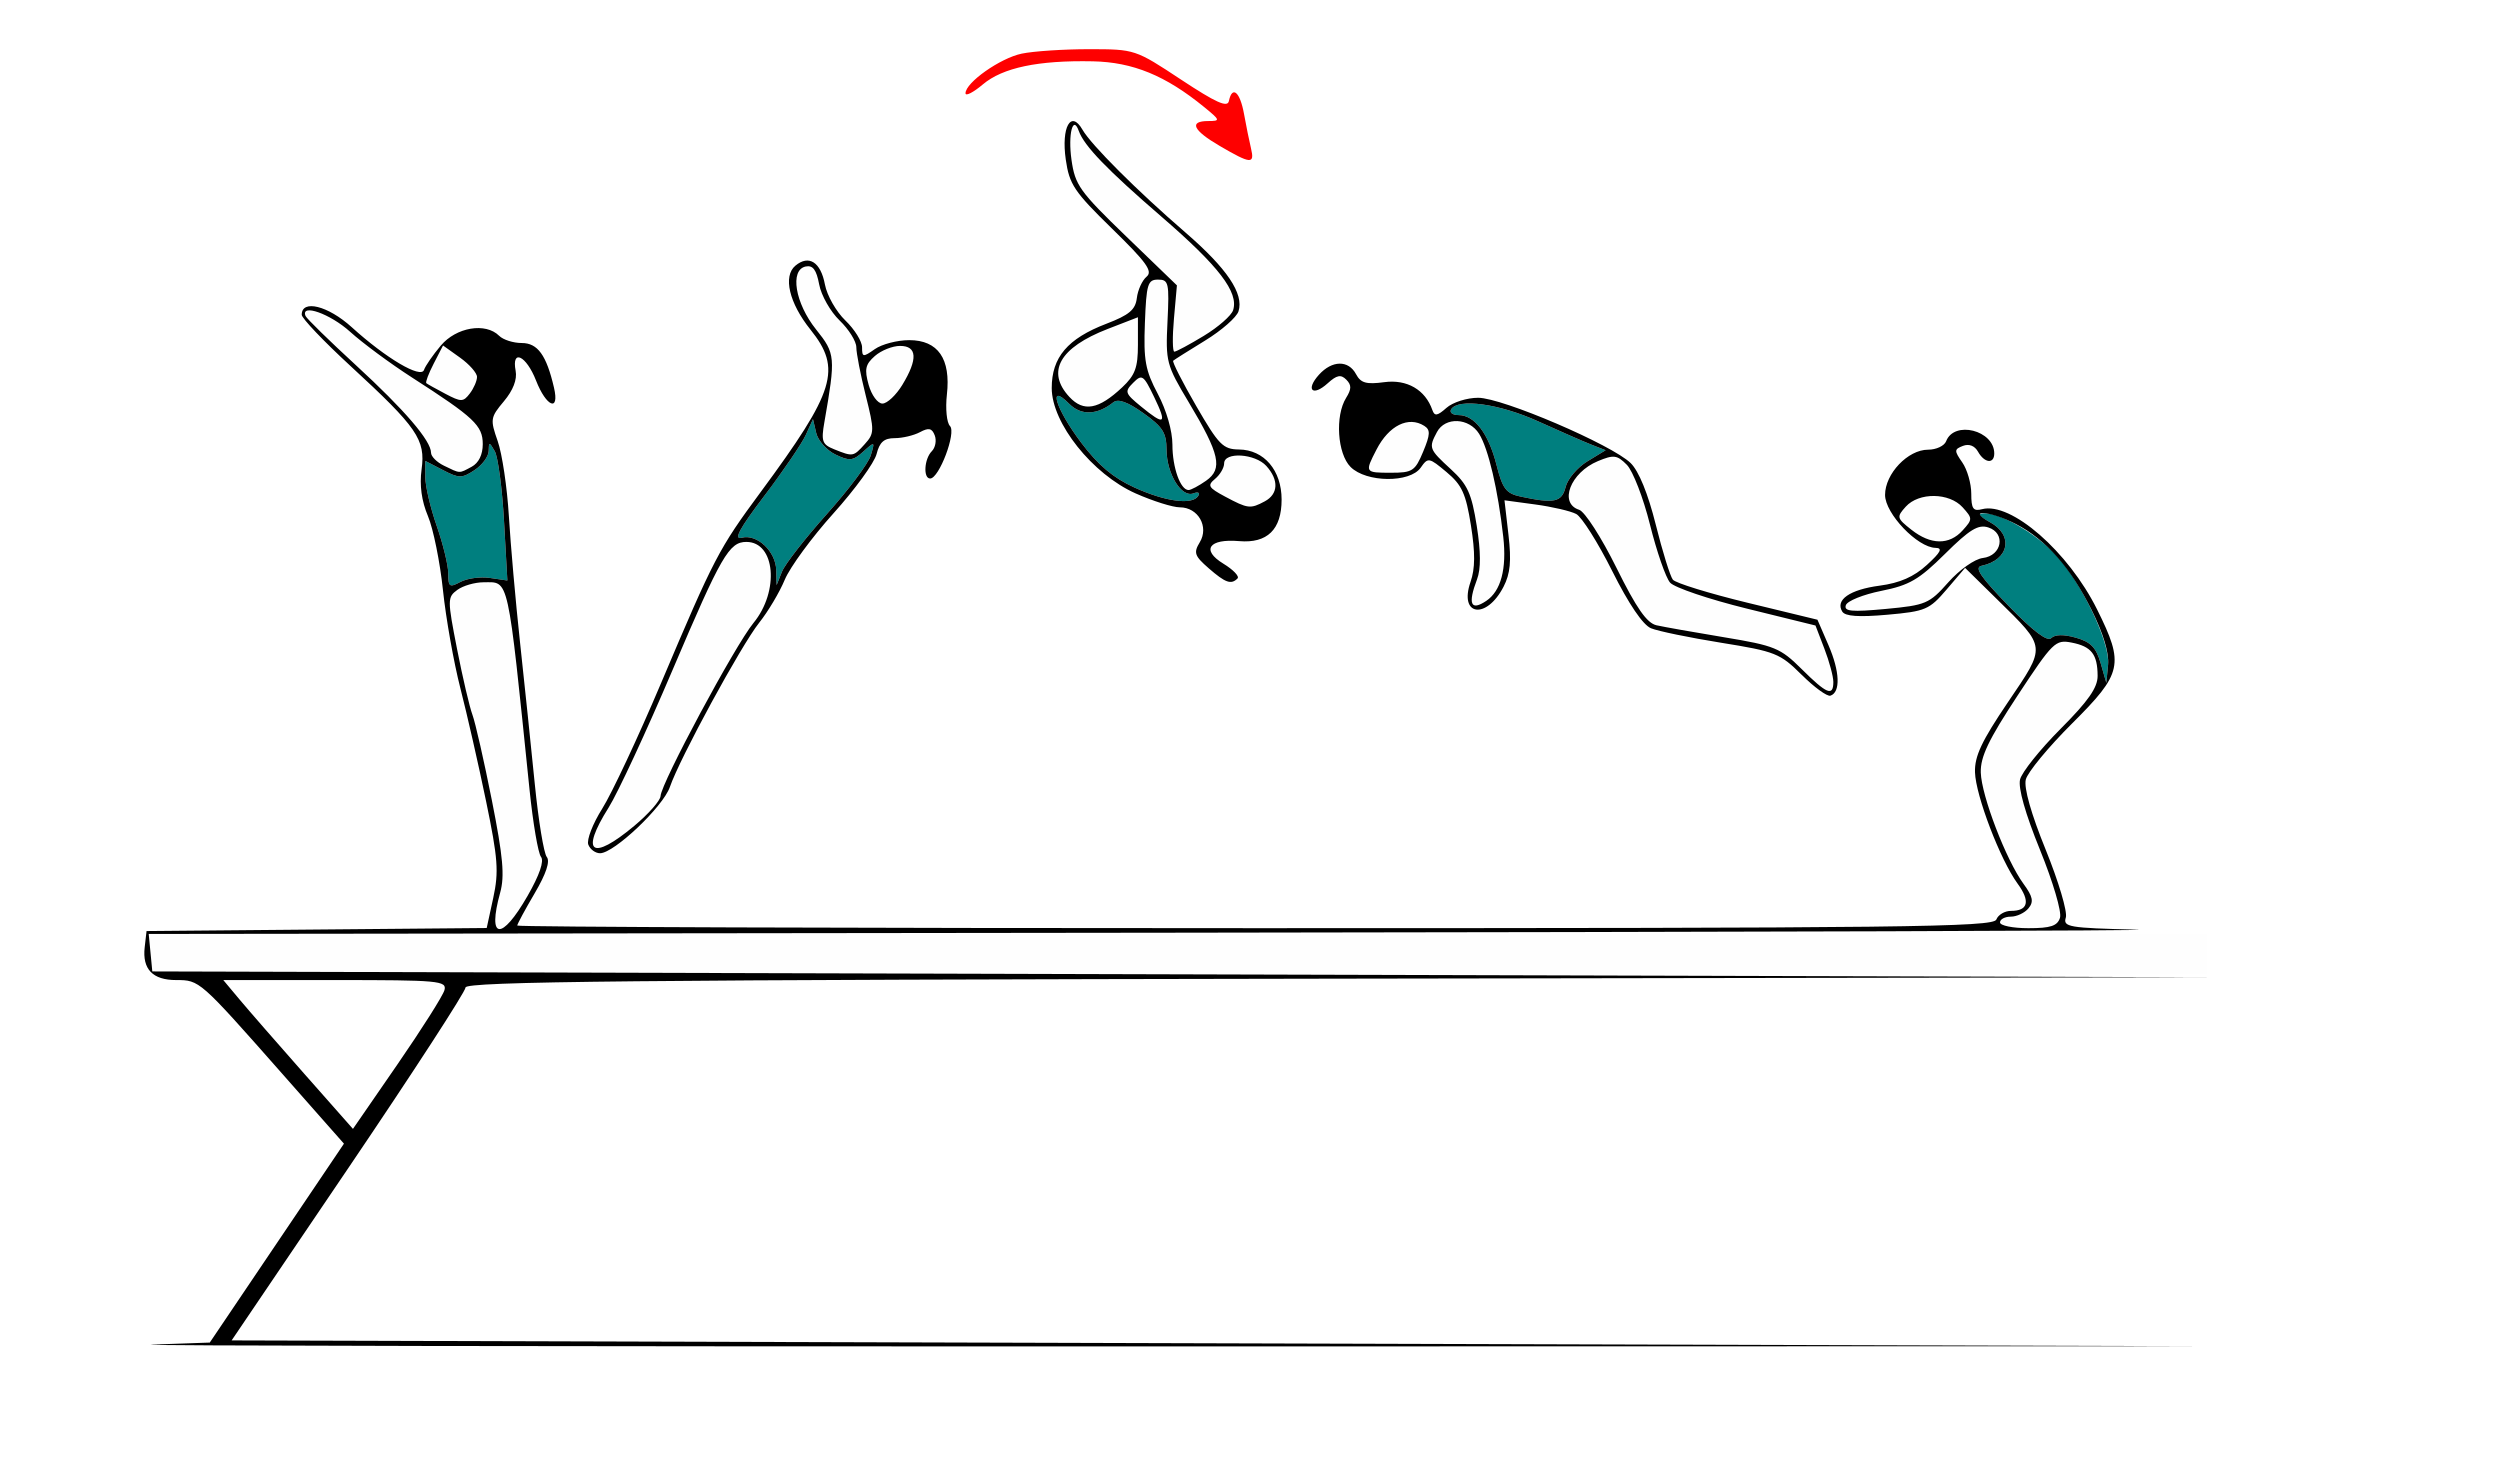
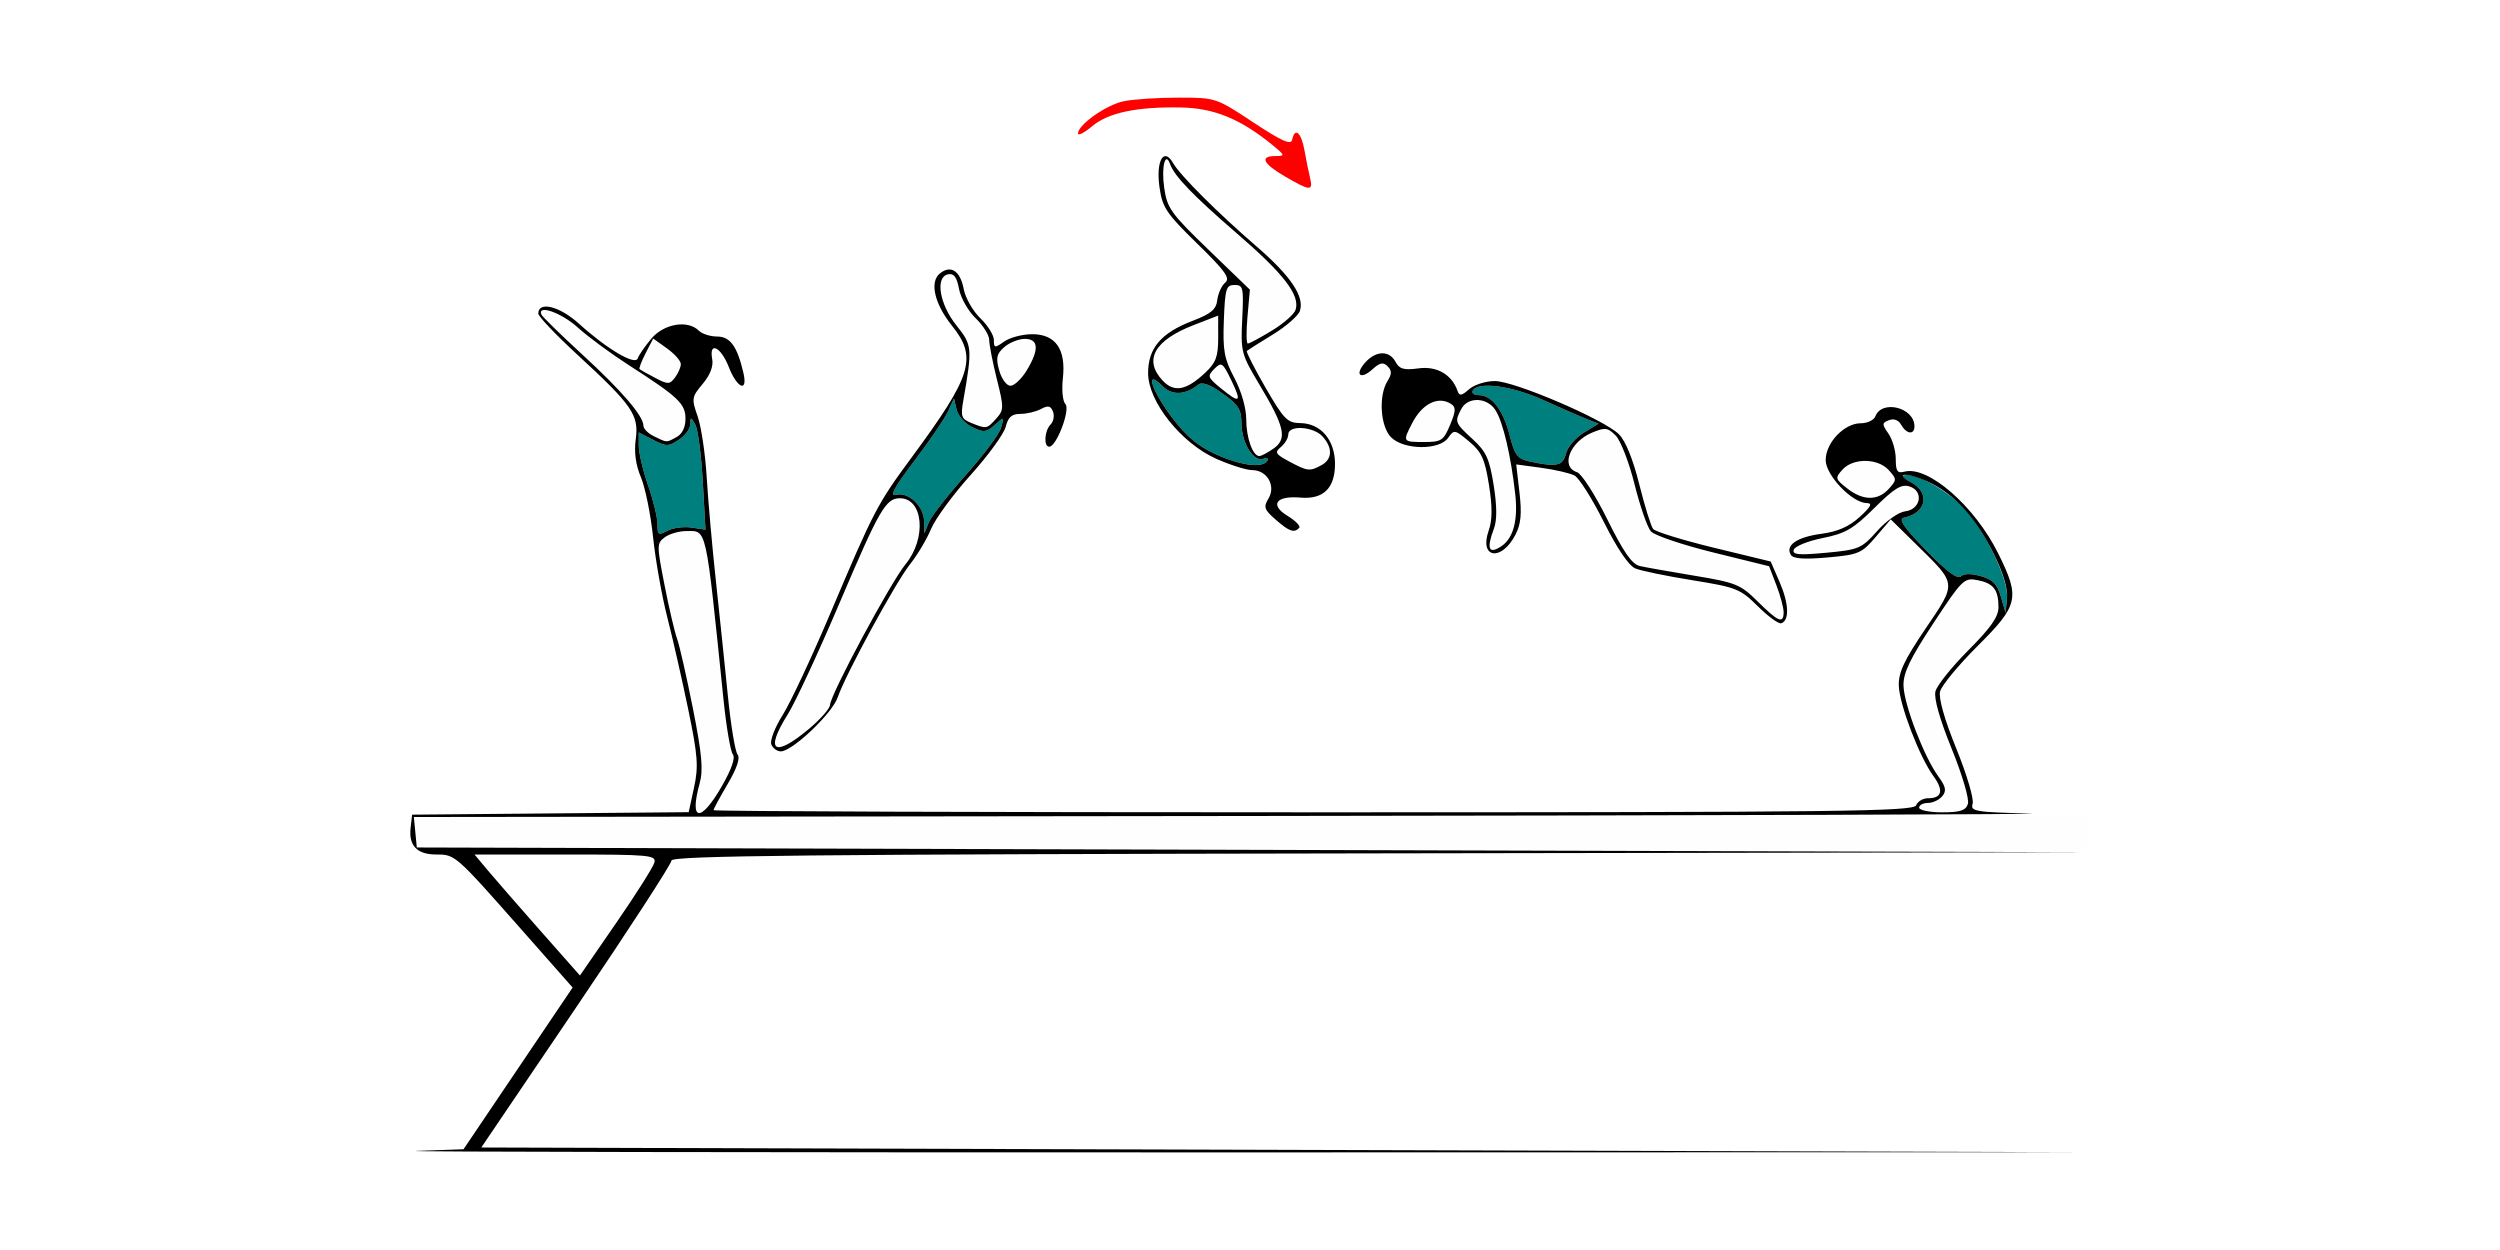
- <svg xmlns="http://www.w3.org/2000/svg" id="svg3336" version="1.1" width="406.542" height="240" viewBox="0 0 406.542 240">
+ <svg xmlns="http://www.w3.org/2000/svg" id="svg3336" version="1.1" width="500" height="250" viewBox="0 0 500 250">
  <defs id="defs3340" />
-   <g id="g3346">
+   <g id="g3346" transform="translate(58.59133,11.5261)">
    <path style="fill:#fefefe" d="m 24.922,157.812 c -0.343,-0.344 -0.623,-1.82 -0.623,-3.281 l 0,-2.656 167.29,0 167.29,0 0,3.281 0,3.281 -166.667,0 c -91.667,0 -166.947,-0.281 -167.29,-0.625 z m 55.457,-8.047 c 0.003,-0.645 0.433,-2.715 0.955,-4.601 0.753,-2.72 0.474,-5.826 -1.35,-15.023 -1.265,-6.377 -2.687,-12.638 -3.161,-13.914 -0.474,-1.276 -1.599,-6.088 -2.501,-10.692 -1.575,-8.044 -1.573,-8.42 0.048,-9.609 2.42,-1.775 6.708,-1.552 7.732,0.403 0.473,0.902 1.341,6.281 1.93,11.953 0.589,5.672 1.525,14.742 2.082,20.156 0.556,5.414 1.393,10.319 1.86,10.899 1.045,1.301 -4.632,11.601 -6.395,11.601 -0.663,0 -1.203,-0.527 -1.2,-1.172 z M 325.234,150 c 0,-0.516 0.79,-0.938 1.755,-0.938 0.965,0 2.258,-0.608 2.872,-1.351 0.888,-1.073 0.723,-1.892 -0.805,-3.984 -2.831,-3.879 -6.843,-14.33 -6.948,-18.102 -0.071,-2.551 1.254,-5.326 5.956,-12.474 5.757,-8.751 6.18,-9.167 8.805,-8.658 3.227,0.626 4.218,1.891 4.238,5.411 0.011,1.91 -1.521,4.101 -6.031,8.625 -3.325,3.335 -6.286,7.034 -6.58,8.22 -0.339,1.369 0.847,5.558 3.249,11.471 4.609,11.346 4.404,12.716 -1.902,12.716 -2.535,0 -4.61,-0.422 -4.61,-0.938 z M 96.262,136.723 c 0,-0.599 1.218,-3.025 2.707,-5.391 1.489,-2.365 6.176,-12.453 10.415,-22.416 7.894,-18.553 9.185,-20.791 11.991,-20.791 4.705,0 5.403,8.006 1.149,13.183 -2.991,3.64 -15.012,26.037 -15.107,28.145 -0.073,1.634 -7.972,8.359 -9.817,8.359 -0.736,0 -1.338,-0.49 -1.338,-1.09 z M 292.977,108.801 c -3.456,-3.432 -4.366,-3.806 -12.603,-5.17 -4.883,-0.809 -9.832,-1.686 -10.998,-1.948 -1.572,-0.353 -3.258,-2.775 -6.522,-9.365 -2.442,-4.931 -5.139,-9.124 -6.058,-9.416 -3.344,-1.065 -1.421,-6.057 3.048,-7.914 2.575,-1.07 3.11,-1.003 4.699,0.59 0.986,0.989 2.685,5.377 3.775,9.751 1.091,4.374 2.561,8.612 3.267,9.418 0.706,0.806 6.315,2.704 12.464,4.219 l 11.179,2.754 1.451,3.781 c 1.57,4.09 1.876,7 0.736,7 -0.393,0 -2.391,-1.665 -4.439,-3.699 z m 7.187,-10.388 c 0.229,-0.691 2.828,-1.739 5.775,-2.329 4.554,-0.912 6.107,-1.815 10.351,-6.019 3.997,-3.959 5.397,-4.817 7.022,-4.3 2.902,0.924 2.248,4.611 -0.883,4.978 -1.305,0.153 -3.781,1.9 -5.609,3.956 -3.092,3.479 -3.653,3.717 -10.173,4.325 -5.557,0.518 -6.82,0.399 -6.484,-0.612 z m -60.912,-0.851 c 0,-0.482 0.423,-1.993 0.94,-3.358 0.637,-1.68 0.62,-4.493 -0.052,-8.714 -0.839,-5.269 -1.491,-6.691 -4.211,-9.191 -3.564,-3.274 -3.632,-3.459 -2.251,-6.047 1.333,-2.498 5.208,-2.33 6.85,0.296 2.89,4.625 5.134,20.868 3.351,24.261 -1.642,3.125 -4.627,4.901 -4.627,2.753 z m 71.573,-11.418 c -2.388,-1.884 -2.433,-2.069 -0.916,-3.75 2.132,-2.364 7.072,-2.307 9.25,0.107 1.632,1.809 1.632,1.941 0,3.75 -2.183,2.42 -5.181,2.382 -8.334,-0.107 z M 199.228,80.759 c -2.743,-1.467 -2.935,-1.806 -1.636,-2.888 0.81,-0.674 1.473,-1.807 1.473,-2.517 0,-1.916 5.034,-1.606 6.864,0.423 2.059,2.282 1.955,4.563 -0.261,5.753 -2.341,1.257 -2.74,1.209 -6.441,-0.77 z m -7.607,-2.885 c -0.532,-0.997 -0.967,-3.506 -0.967,-5.575 0,-2.227 -0.968,-5.588 -2.372,-8.237 -2.039,-3.847 -2.334,-5.465 -2.103,-11.534 0.242,-6.344 0.459,-7.059 2.138,-7.059 1.728,0 1.844,0.514 1.538,6.813 -0.319,6.555 -0.188,7.052 3.447,13.125 5.061,8.455 5.586,10.829 2.826,12.769 -2.763,1.941 -3.331,1.903 -4.507,-0.301 z M 72.196,75.731 c -1.157,-0.56 -2.103,-1.504 -2.103,-2.098 0,-1.96 -4.269,-6.935 -12.238,-14.263 -4.321,-3.973 -7.996,-7.566 -8.167,-7.984 -0.853,-2.083 4.021,-0.358 7.246,2.565 2.018,1.829 6.54,5.172 10.049,7.429 10.132,6.517 11.521,7.824 11.521,10.847 0,1.718 -0.661,3.063 -1.808,3.679 -2.093,1.124 -1.795,1.135 -4.501,-0.174 z M 222.43,76.36 c 0,-1.507 3.065,-6.121 4.621,-6.957 2.159,-1.159 2.933,-1.184 4.56,-0.15 1.017,0.647 0.984,1.396 -0.186,4.204 -1.305,3.134 -1.737,3.417 -5.209,3.417 -2.082,0 -3.786,-0.232 -3.786,-0.515 z m -86.784,-3.302 c -1.945,-0.781 -2.132,-1.299 -1.592,-4.394 1.852,-10.62 1.805,-11.157 -1.341,-15.083 -3.421,-4.271 -4.319,-9.704 -1.692,-10.247 1.164,-0.24 1.743,0.531 2.19,2.921 0.334,1.786 1.83,4.423 3.324,5.859 1.494,1.436 2.717,3.395 2.717,4.352 0,0.958 0.685,4.477 1.522,7.82 1.438,5.744 1.43,6.181 -0.145,7.927 -1.866,2.068 -1.915,2.076 -4.983,0.844 z m 38.259,-8.508 c -3.813,-4.106 -1.605,-8.023 6.235,-11.06 l 4.907,-1.9 0,4.498 c 0,3.697 -0.458,4.928 -2.57,6.912 -3.827,3.595 -6.263,4.035 -8.571,1.55 z M 72.43,64.041 c -1.542,-0.812 -2.94,-1.592 -3.106,-1.734 -0.166,-0.142 0.378,-1.578 1.21,-3.192 l 1.512,-2.934 2.762,1.973 c 3.016,2.155 3.381,3.488 1.594,5.831 -1.069,1.402 -1.406,1.406 -3.972,0.055 z m 68.827,-1.463 c -0.709,-2.533 -0.539,-3.323 1.011,-4.688 1.025,-0.902 2.869,-1.641 4.097,-1.641 1.505,0 2.232,0.535 2.229,1.641 -0.006,2.434 -3.498,7.734 -5.096,7.734 -0.769,0 -1.77,-1.36 -2.242,-3.047 z m 49.647,-10.781 0.481,-5.391 -8.256,-7.969 c -7.578,-7.315 -8.308,-8.338 -8.89,-12.465 -0.581,-4.119 0.234,-7.35 1.183,-4.691 0.873,2.445 4.585,6.296 13.451,13.953 9.351,8.076 12.576,12.284 11.652,15.204 -0.437,1.381 -8.04,6.75 -9.559,6.75 -0.3,0 -0.328,-2.426 -0.064,-5.391 z" id="path3356" />
    <path style="fill:#007f7f" d="m 341.589,107.813 c -0.728,-2.523 -1.614,-3.43 -4.012,-4.11 -1.986,-0.563 -3.41,-0.539 -4.014,0.067 -0.625,0.627 -2.929,-1.116 -6.934,-5.243 -4.567,-4.708 -5.616,-6.262 -4.398,-6.518 4.494,-0.941 5.271,-4.973 1.367,-7.097 -1.891,-1.029 -2.128,-1.409 -0.897,-1.436 2.614,-0.059 8.316,3.238 11.548,6.677 4.204,4.473 8.912,14.346 8.561,17.952 l -0.287,2.946 -0.935,-3.238 z M 72.897,93.291 c 0,-1.32 -0.841,-4.801 -1.869,-7.735 -1.028,-2.934 -1.869,-6.52 -1.869,-7.969 l 0,-2.635 2.875,1.491 c 2.627,1.363 3.071,1.363 5.14,0.002 1.246,-0.819 2.278,-2.217 2.294,-3.108 0.027,-1.513 0.091,-1.511 0.988,0.033 0.528,0.909 1.205,6.013 1.506,11.342 l 0.547,9.689 -2.829,-0.417 c -1.556,-0.229 -3.719,0.061 -4.806,0.645 -1.773,0.952 -1.976,0.814 -1.976,-1.339 z m 53.33,-0.567 c -0.075,-3.063 -3.12,-5.932 -5.605,-5.28 -1.373,0.36 -0.392,-1.456 3.695,-6.842 3.06,-4.033 6.086,-8.482 6.725,-9.888 l 1.161,-2.556 0.527,2.25 c 0.29,1.237 1.696,2.815 3.125,3.505 2.289,1.106 2.827,1.051 4.524,-0.469 1.897,-1.698 1.915,-1.689 1.219,0.619 -0.388,1.289 -3.598,5.575 -7.132,9.523 -3.534,3.949 -6.82,8.168 -7.303,9.375 l -0.877,2.195 -0.059,-2.433 z M 184.451,79.264 c -3.435,-1.567 -5.895,-3.643 -8.645,-7.297 -4.152,-5.516 -5.482,-9.861 -1.927,-6.295 1.925,1.931 4.555,1.84 7.16,-0.249 0.78,-0.625 2.304,-0.078 4.887,1.755 3.158,2.242 3.756,3.188 3.773,5.971 0.024,3.916 2.437,7.824 4.371,7.079 0.755,-0.291 1.101,-0.111 0.782,0.406 -0.942,1.529 -5.304,0.954 -10.402,-1.371 z m 62.806,1.484 c -2.343,-0.506 -2.911,-1.252 -3.894,-5.119 C 242.055,70.485 239.786,67.5 237.183,67.5 c -0.979,0 -1.52,-0.422 -1.202,-0.938 1.132,-1.838 7.833,-0.909 14.165,1.965 3.518,1.596 7.421,3.303 8.674,3.794 l 2.278,0.892 -2.954,1.802 c -1.625,0.991 -3.221,2.87 -3.548,4.175 -0.622,2.485 -1.845,2.745 -7.34,1.559 z" id="path3352" />
    <path style="fill:#fe0000" d="m 198.364,23.742 c -4.393,-2.566 -5.077,-4.052 -1.869,-4.059 1.99,-0.004 1.953,-0.127 -0.701,-2.293 -6.259,-5.107 -11.568,-7.285 -18.079,-7.418 -8.906,-0.182 -14.659,1.028 -17.898,3.762 -1.544,1.304 -2.808,1.948 -2.808,1.433 0,-1.738 5.635,-5.711 9.14,-6.445 1.912,-0.4 6.842,-0.725 10.954,-0.723 7.45,0.005 7.503,0.023 14.953,4.944 5.679,3.751 7.549,4.593 7.779,3.498 0.542,-2.588 1.812,-1.518 2.461,2.074 0.349,1.934 0.862,4.465 1.14,5.625 0.621,2.595 -0.035,2.544 -5.072,-0.398 z" id="path3350" />
    <path style="fill:#000000" d="M 24.766,218.652 34.112,218.324 45.022,202.153 55.932,185.981 45.64,174.319 C 32.47,159.397 32.445,159.375 28.658,159.375 c -3.834,0 -5.535,-1.769 -5.128,-5.334 l 0.301,-2.635 27.658,-0.248 27.658,-0.248 1.065,-4.908 c 0.922,-4.246 0.765,-6.363 -1.164,-15.689 -1.226,-5.93 -3.11,-14.212 -4.187,-18.405 C 73.786,107.714 72.512,100.542 72.033,95.97 71.553,91.397 70.456,85.981 69.594,83.934 68.552,81.46 68.205,78.91 68.557,76.332 69.219,71.487 67.875,69.532 57.009,59.529 52.64,55.506 49.065,51.752 49.065,51.186 c 0,-2.54 4.275,-1.476 8.134,2.024 5.577,5.058 11.264,8.415 11.754,6.939 0.211,-0.636 1.433,-2.406 2.714,-3.934 2.524,-3.009 7.294,-3.815 9.506,-1.606 0.646,0.645 2.297,1.172 3.67,1.172 2.595,0 4.016,1.967 5.247,7.266 0.93,4.002 -1.239,3.133 -2.924,-1.172 -1.591,-4.063 -4.007,-5.208 -3.314,-1.571 0.268,1.405 -0.408,3.161 -1.904,4.944 -2.208,2.632 -2.256,2.945 -1.012,6.493 0.719,2.05 1.535,7.524 1.813,12.165 0.278,4.641 1.099,13.922 1.824,20.625 0.725,6.703 1.802,17.039 2.394,22.969 0.591,5.93 1.467,11.264 1.947,11.855 0.574,0.706 -0.098,2.726 -1.964,5.901 -1.56,2.655 -2.837,5.019 -2.837,5.254 0,0.235 53.997,0.427 119.993,0.427 105.799,0 120.057,-0.166 120.531,-1.406 0.296,-0.773 1.367,-1.406 2.381,-1.406 2.8,0 3.178,-1.555 1.077,-4.433 -2.82,-3.863 -6.817,-14.314 -6.928,-18.116 -0.076,-2.605 1.088,-5.081 5.348,-11.372 6.276,-9.268 6.324,-8.8 -1.715,-16.704 l -5.244,-5.156 -3.002,3.516 c -2.809,3.289 -3.431,3.554 -9.647,4.107 -4.645,0.413 -6.849,0.26 -7.323,-0.51 -1.176,-1.908 1.218,-3.572 6.066,-4.217 3.3,-0.439 5.571,-1.434 7.694,-3.372 2.265,-2.067 2.615,-2.756 1.409,-2.777 -2.936,-0.05 -8.21,-5.577 -8.21,-8.605 0,-3.452 3.715,-7.36 6.996,-7.36 1.325,0 2.644,-0.617 2.933,-1.371 1.312,-3.429 7.828,-1.777 7.828,1.985 0,1.754 -1.599,1.578 -2.642,-0.29 -0.538,-0.964 -1.462,-1.321 -2.441,-0.945 -1.44,0.554 -1.45,0.786 -0.116,2.697 0.803,1.15 1.46,3.434 1.46,5.076 0,2.457 0.31,2.904 1.753,2.525 4.713,-1.236 14.027,6.882 18.713,16.312 4.438,8.93 4.122,10.368 -4.084,18.546 -3.841,3.828 -7.222,7.924 -7.514,9.103 -0.335,1.352 0.865,5.581 3.253,11.458 2.081,5.123 3.546,10.067 3.255,10.987 -0.486,1.535 0.451,1.696 11.441,1.966 6.583,0.161 -63.442,0.385 -155.613,0.497 l -167.583,0.204 0.293,3.047 0.293,3.047 167.29,0.473 167.29,0.473 -141.822,0.231 c -114.796,0.187 -141.822,0.46 -141.822,1.436 0,0.663 -8.558,13.846 -19.018,29.297 l -19.018,28.092 160.841,0.473 160.841,0.473 -171.963,0.033 c -94.579,0.018 -167.757,-0.115 -162.617,-0.295 z M 72.275,161.016 C 72.69,159.494 71.403,159.375 54.517,159.375 l -18.205,0 2.638,3.154 c 1.451,1.734 6.195,7.18 10.542,12.1 l 7.904,8.947 7.215,-10.46 c 3.968,-5.753 7.417,-11.198 7.663,-12.1 z m 13.528,-15.351 c 1.936,-3.381 2.715,-5.651 2.171,-6.328 -0.466,-0.581 -1.303,-5.485 -1.86,-10.899 -3.626,-35.282 -3.288,-33.75 -7.463,-33.75 -1.426,0 -3.352,0.557 -4.28,1.238 -1.622,1.19 -1.624,1.565 -0.048,9.609 0.902,4.604 2.027,9.416 2.501,10.692 0.474,1.276 1.896,7.538 3.161,13.914 1.824,9.197 2.103,12.303 1.35,15.023 -2.124,7.672 0.213,7.934 4.469,0.501 z m 249.189,3.572 c 0.299,-0.947 -1.14,-5.831 -3.246,-11.016 -2.402,-5.913 -3.589,-10.103 -3.249,-11.471 0.294,-1.186 3.255,-4.885 6.58,-8.22 4.51,-4.524 6.042,-6.715 6.031,-8.625 -0.02,-3.52 -1.011,-4.785 -4.238,-5.411 -2.625,-0.509 -3.047,-0.094 -8.805,8.658 -4.702,7.148 -6.027,9.922 -5.956,12.474 0.105,3.772 4.116,14.224 6.948,18.102 1.527,2.092 1.693,2.911 0.805,3.984 -0.615,0.743 -1.907,1.351 -2.872,1.351 -0.965,0 -1.755,0.422 -1.755,0.938 0,0.516 2.074,0.938 4.61,0.938 3.632,0 4.724,-0.361 5.148,-1.701 z m 5.152,-50.017 c -3.447,-6.931 -7.447,-11.479 -12.303,-13.99 -4.214,-2.179 -8.213,-2.48 -4.243,-0.319 3.904,2.124 3.127,6.156 -1.367,7.097 -1.219,0.255 -0.17,1.81 4.398,6.518 4.005,4.128 6.309,5.87 6.934,5.243 0.604,-0.606 2.028,-0.629 4.014,-0.067 2.398,0.68 3.284,1.587 4.012,4.11 l 0.935,3.238 0.287,-2.946 c 0.184,-1.889 -0.773,-5.077 -2.667,-8.885 z m -23.322,-4.521 c 1.828,-2.056 4.304,-3.803 5.609,-3.956 3.131,-0.367 3.785,-4.054 0.883,-4.978 -1.625,-0.517 -3.026,0.34 -7.022,4.3 -4.243,4.204 -5.796,5.107 -10.351,6.019 -2.947,0.59 -5.546,1.638 -5.775,2.329 -0.336,1.011 0.926,1.13 6.484,0.612 6.52,-0.608 7.081,-0.846 10.173,-4.325 z M 79.679,93.985 82.508,94.402 81.962,84.713 c -0.301,-5.329 -0.979,-10.433 -1.506,-11.342 -0.896,-1.544 -0.961,-1.546 -0.988,-0.033 -0.016,0.89 -1.048,2.289 -2.294,3.108 -2.07,1.36 -2.513,1.36 -5.14,-0.002 l -2.875,-1.491 0,2.635 c 0,1.449 0.841,5.035 1.869,7.969 1.028,2.934 1.869,6.415 1.869,7.735 0,2.153 0.203,2.291 1.976,1.339 1.087,-0.584 3.25,-0.874 4.806,-0.645 z M 319.159,86.25 c 1.632,-1.809 1.632,-1.941 0,-3.75 -2.177,-2.413 -7.117,-2.47 -9.25,-0.107 -1.517,1.681 -1.472,1.866 0.916,3.75 3.153,2.488 6.151,2.526 8.334,0.107 z M 76.697,75.905 c 1.147,-0.616 1.808,-1.961 1.808,-3.679 0,-3.023 -1.389,-4.33 -11.521,-10.847 -3.509,-2.257 -8.031,-5.6 -10.049,-7.429 -3.225,-2.923 -8.099,-4.648 -7.246,-2.565 0.171,0.418 3.847,4.011 8.167,7.984 7.969,7.328 12.238,12.303 12.238,14.263 0,0.594 0.946,1.539 2.103,2.098 2.705,1.309 2.408,1.297 4.501,0.174 z m 0.873,-14.614 c 0,-0.64 -1.243,-2.051 -2.762,-3.136 l -2.762,-1.973 -1.512,2.934 c -0.832,1.614 -1.376,3.05 -1.21,3.192 0.166,0.142 1.564,0.922 3.106,1.734 2.566,1.351 2.903,1.346 3.972,-0.055 0.643,-0.842 1.168,-2.055 1.168,-2.695 z m 18.096,76.055 c -0.295,-0.772 0.728,-3.409 2.273,-5.859 1.546,-2.451 5.847,-11.628 9.558,-20.393 8.674,-20.487 9.375,-21.831 16.211,-31.092 12.133,-16.438 13.221,-19.99 8.088,-26.398 -3.47,-4.332 -4.498,-8.696 -2.45,-10.402 2.187,-1.82 4.118,-0.588 4.801,3.063 0.333,1.781 1.828,4.414 3.323,5.85 1.494,1.436 2.717,3.4 2.717,4.364 0,1.624 0.153,1.646 2.077,0.293 1.142,-0.803 3.656,-1.459 5.586,-1.459 4.694,0 6.786,3.024 6.13,8.86 -0.256,2.274 -0.029,4.573 0.504,5.107 1.054,1.058 -1.77,8.534 -3.224,8.534 -1.16,0 -0.968,-3.199 0.266,-4.437 0.582,-0.584 0.799,-1.741 0.481,-2.572 -0.451,-1.179 -0.976,-1.296 -2.399,-0.532 -1.002,0.538 -2.855,0.978 -4.118,0.978 -1.725,0 -2.457,0.641 -2.941,2.576 -0.354,1.417 -3.514,5.764 -7.022,9.661 -3.508,3.897 -7.067,8.749 -7.91,10.783 -0.843,2.034 -2.713,5.177 -4.155,6.985 -2.93,3.673 -12.938,22.078 -14.529,26.722 -1.1,3.208 -9.073,10.773 -11.355,10.773 -0.756,0 -1.616,-0.632 -1.911,-1.404 z m 7.482,-3.049 c 2.315,-1.934 4.237,-4.113 4.269,-4.844 0.095,-2.109 12.116,-24.505 15.107,-28.145 4.254,-5.177 3.557,-13.183 -1.149,-13.183 -2.806,0 -4.097,2.238 -11.991,20.791 -4.239,9.963 -8.926,20.051 -10.415,22.416 -4.671,7.421 -2.771,8.769 4.179,2.965 z m 31.319,-50.711 c 3.534,-3.949 6.744,-8.234 7.132,-9.523 0.696,-2.308 0.677,-2.318 -1.219,-0.619 -1.697,1.519 -2.234,1.575 -4.524,0.469 -1.429,-0.691 -2.835,-2.268 -3.125,-3.505 l -0.527,-2.25 -1.161,2.556 c -0.639,1.406 -3.665,5.855 -6.725,9.888 -4.087,5.386 -5.068,7.202 -3.695,6.842 2.485,-0.652 5.531,2.217 5.605,5.28 l 0.059,2.433 0.877,-2.195 c 0.482,-1.207 3.769,-5.426 7.303,-9.375 z m 6.163,-11.371 c 1.575,-1.746 1.583,-2.183 0.145,-7.927 -0.837,-3.344 -1.522,-6.863 -1.522,-7.82 0,-0.958 -1.223,-2.916 -2.717,-4.352 -1.494,-1.436 -2.99,-4.073 -3.324,-5.859 -0.447,-2.39 -1.025,-3.161 -2.19,-2.921 -2.627,0.542 -1.729,5.976 1.692,10.247 3.145,3.926 3.193,4.463 1.341,15.083 -0.54,3.095 -0.352,3.612 1.592,4.394 3.069,1.233 3.118,1.224 4.983,-0.844 z m 6.109,-9.636 c 2.542,-4.182 2.415,-6.328 -0.374,-6.328 -1.228,0 -3.072,0.738 -4.097,1.641 -1.55,1.364 -1.72,2.154 -1.011,4.688 0.472,1.687 1.473,3.047 2.242,3.047 0.764,0 2.222,-1.371 3.241,-3.047 z m 146.241,47.157 c -3.506,-3.488 -4.284,-3.798 -13.074,-5.211 -5.14,-0.826 -10.281,-1.886 -11.423,-2.357 -1.318,-0.542 -3.621,-3.938 -6.299,-9.286 -2.322,-4.637 -4.961,-8.821 -5.866,-9.299 -0.905,-0.477 -3.9,-1.173 -6.655,-1.547 l -5.01,-0.679 0.65,5.62 c 0.492,4.248 0.297,6.305 -0.796,8.426 -2.792,5.415 -7.299,4.764 -5.373,-0.777 0.756,-2.177 0.774,-4.73 0.065,-9.186 -0.824,-5.176 -1.463,-6.573 -3.959,-8.664 -2.865,-2.399 -3.022,-2.426 -4.207,-0.729 -1.752,2.509 -8.863,2.44 -11.406,-0.111 -2.152,-2.158 -2.548,-8.31 -0.724,-11.239 0.891,-1.431 0.896,-2.088 0.022,-2.965 -0.874,-0.877 -1.543,-0.745 -3.02,0.596 -2.456,2.229 -3.643,1.074 -1.423,-1.386 2.14,-2.372 4.796,-2.413 6.033,-0.093 0.769,1.441 1.661,1.693 4.597,1.297 3.685,-0.496 6.668,1.235 7.813,4.532 0.359,1.035 0.812,0.965 2.293,-0.352 1.018,-0.905 3.329,-1.641 5.156,-1.641 3.922,0 21.762,7.642 24.802,10.624 1.326,1.301 2.819,4.964 4.08,10.01 1.094,4.378 2.345,8.405 2.78,8.95 0.435,0.545 5.904,2.232 12.152,3.75 l 11.361,2.759 1.801,4.16 c 1.849,4.272 1.974,7.641 0.305,8.191 -0.52,0.171 -2.622,-1.358 -4.673,-3.398 z m 5.151,1.155 c 0,-0.885 -0.653,-3.311 -1.451,-5.391 l -1.451,-3.781 -11.179,-2.754 c -6.149,-1.515 -11.757,-3.413 -12.464,-4.219 -0.706,-0.806 -2.177,-5.044 -3.267,-9.418 -1.091,-4.374 -2.79,-8.762 -3.775,-9.751 -1.588,-1.593 -2.123,-1.661 -4.699,-0.59 -4.469,1.857 -6.392,6.849 -3.048,7.914 0.919,0.292 3.616,4.485 6.058,9.416 3.264,6.591 4.95,9.012 6.522,9.365 1.166,0.262 6.115,1.139 10.998,1.948 8.237,1.365 9.147,1.738 12.603,5.17 4.104,4.076 5.154,4.502 5.154,2.09 z M 241.683,97.72 c 2.397,-1.606 3.356,-5.207 2.773,-10.412 -0.863,-7.698 -2.423,-14.354 -3.928,-16.761 -1.641,-2.626 -5.517,-2.794 -6.85,-0.296 -1.381,2.589 -1.312,2.773 2.251,6.047 2.721,2.5 3.372,3.922 4.211,9.191 0.672,4.221 0.689,7.034 0.052,8.714 -1.528,4.03 -1.03,5.204 1.49,3.517 z M 254.597,79.19 c 0.327,-1.305 1.923,-3.184 3.548,-4.175 l 2.954,-1.802 -2.278,-0.892 c -1.253,-0.49 -5.156,-2.198 -8.674,-3.794 -6.332,-2.873 -13.033,-3.803 -14.165,-1.965 -0.318,0.516 0.223,0.938 1.202,0.938 2.603,0 4.872,2.985 6.18,8.129 0.983,3.867 1.551,4.614 3.894,5.119 5.495,1.186 6.718,0.927 7.34,-1.559 z m -23.171,-5.732 c 1.17,-2.809 1.203,-3.558 0.186,-4.204 -2.574,-1.637 -5.752,-0.062 -7.77,3.853 -1.928,3.74 -1.91,3.769 2.374,3.769 3.472,0 3.904,-0.283 5.209,-3.417 z m -34.878,18.945 c -2.302,-2.006 -2.479,-2.52 -1.446,-4.219 C 196.638,85.657 194.837,82.5 191.858,82.5 c -1.147,0 -4.373,-1.015 -7.169,-2.255 -7.036,-3.121 -13.659,-11.435 -13.66,-17.145 -7.4e-4,-4.996 2.583,-8.037 8.878,-10.45 3.728,-1.429 4.731,-2.275 4.962,-4.183 0.159,-1.315 0.871,-2.876 1.582,-3.469 1.054,-0.877 0.016,-2.323 -5.599,-7.803 -6.177,-6.028 -6.959,-7.196 -7.54,-11.25 -0.756,-5.277 0.844,-8.132 2.719,-4.851 1.408,2.465 8.858,9.902 16.739,16.713 6.769,5.849 9.537,9.958 8.633,12.814 -0.309,0.977 -2.749,3.116 -5.422,4.753 -2.673,1.637 -5.013,3.114 -5.2,3.283 -0.187,0.169 1.495,3.479 3.738,7.356 3.664,6.333 4.37,7.052 6.953,7.081 4.092,0.045 6.939,3.389 6.939,8.15 0,4.87 -2.332,7.147 -6.914,6.751 -4.911,-0.424 -6.211,1.438 -2.56,3.666 1.609,0.981 2.646,2.064 2.305,2.406 -1.041,1.044 -1.964,0.717 -4.695,-1.663 z m 9.121,-10.873 c 2.216,-1.19 2.32,-3.471 0.261,-5.753 -1.83,-2.029 -6.864,-2.339 -6.864,-0.423 0,0.71 -0.663,1.843 -1.473,2.517 -1.299,1.082 -1.107,1.421 1.636,2.888 3.701,1.979 4.1,2.027 6.441,0.77 z m -10.816,-0.894 c 0.319,-0.517 -0.027,-0.696 -0.782,-0.406 -1.934,0.745 -4.347,-3.163 -4.371,-7.079 -0.017,-2.783 -0.615,-3.729 -3.773,-5.971 -2.583,-1.833 -4.106,-2.381 -4.887,-1.755 -2.606,2.089 -5.235,2.18 -7.16,0.249 -3.555,-3.566 -2.225,0.778 1.927,6.295 2.75,3.653 5.21,5.73 8.645,7.297 5.098,2.325 9.46,2.901 10.402,1.371 z m 1.275,-2.46 c 2.76,-1.939 2.235,-4.313 -2.826,-12.769 -3.635,-6.073 -3.765,-6.57 -3.447,-13.125 0.306,-6.299 0.19,-6.813 -1.538,-6.813 -1.68,0 -1.896,0.715 -2.138,7.059 -0.231,6.069 0.064,7.687 2.103,11.534 1.404,2.65 2.372,6.01 2.372,8.237 0,3.736 1.299,7.389 2.629,7.389 0.382,0 1.662,-0.68 2.846,-1.512 z m -8.443,-13.609 c -1.733,-3.599 -1.973,-3.762 -3.408,-2.322 -1.435,1.44 -1.348,1.709 1.248,3.837 3.906,3.202 4.299,2.926 2.16,-1.515 z m -5.209,-1.566 c 2.112,-1.984 2.57,-3.215 2.57,-6.912 l 0,-4.498 -4.907,1.9 c -7.84,3.037 -10.048,6.954 -6.235,11.06 2.308,2.485 4.744,2.045 8.571,-1.55 z m 13.291,-8.391 c 2.34,-1.418 4.482,-3.295 4.759,-4.172 0.924,-2.92 -2.301,-7.128 -11.652,-15.204 -8.866,-7.657 -12.578,-11.508 -13.451,-13.953 -0.949,-2.658 -1.764,0.572 -1.183,4.691 0.582,4.127 1.311,5.15 8.89,12.465 l 8.256,7.969 -0.481,5.391 c -0.265,2.965 -0.236,5.391 0.064,5.391 0.3,0 2.46,-1.16 4.8,-2.578 z" id="path3348" />
  </g>
</svg>
